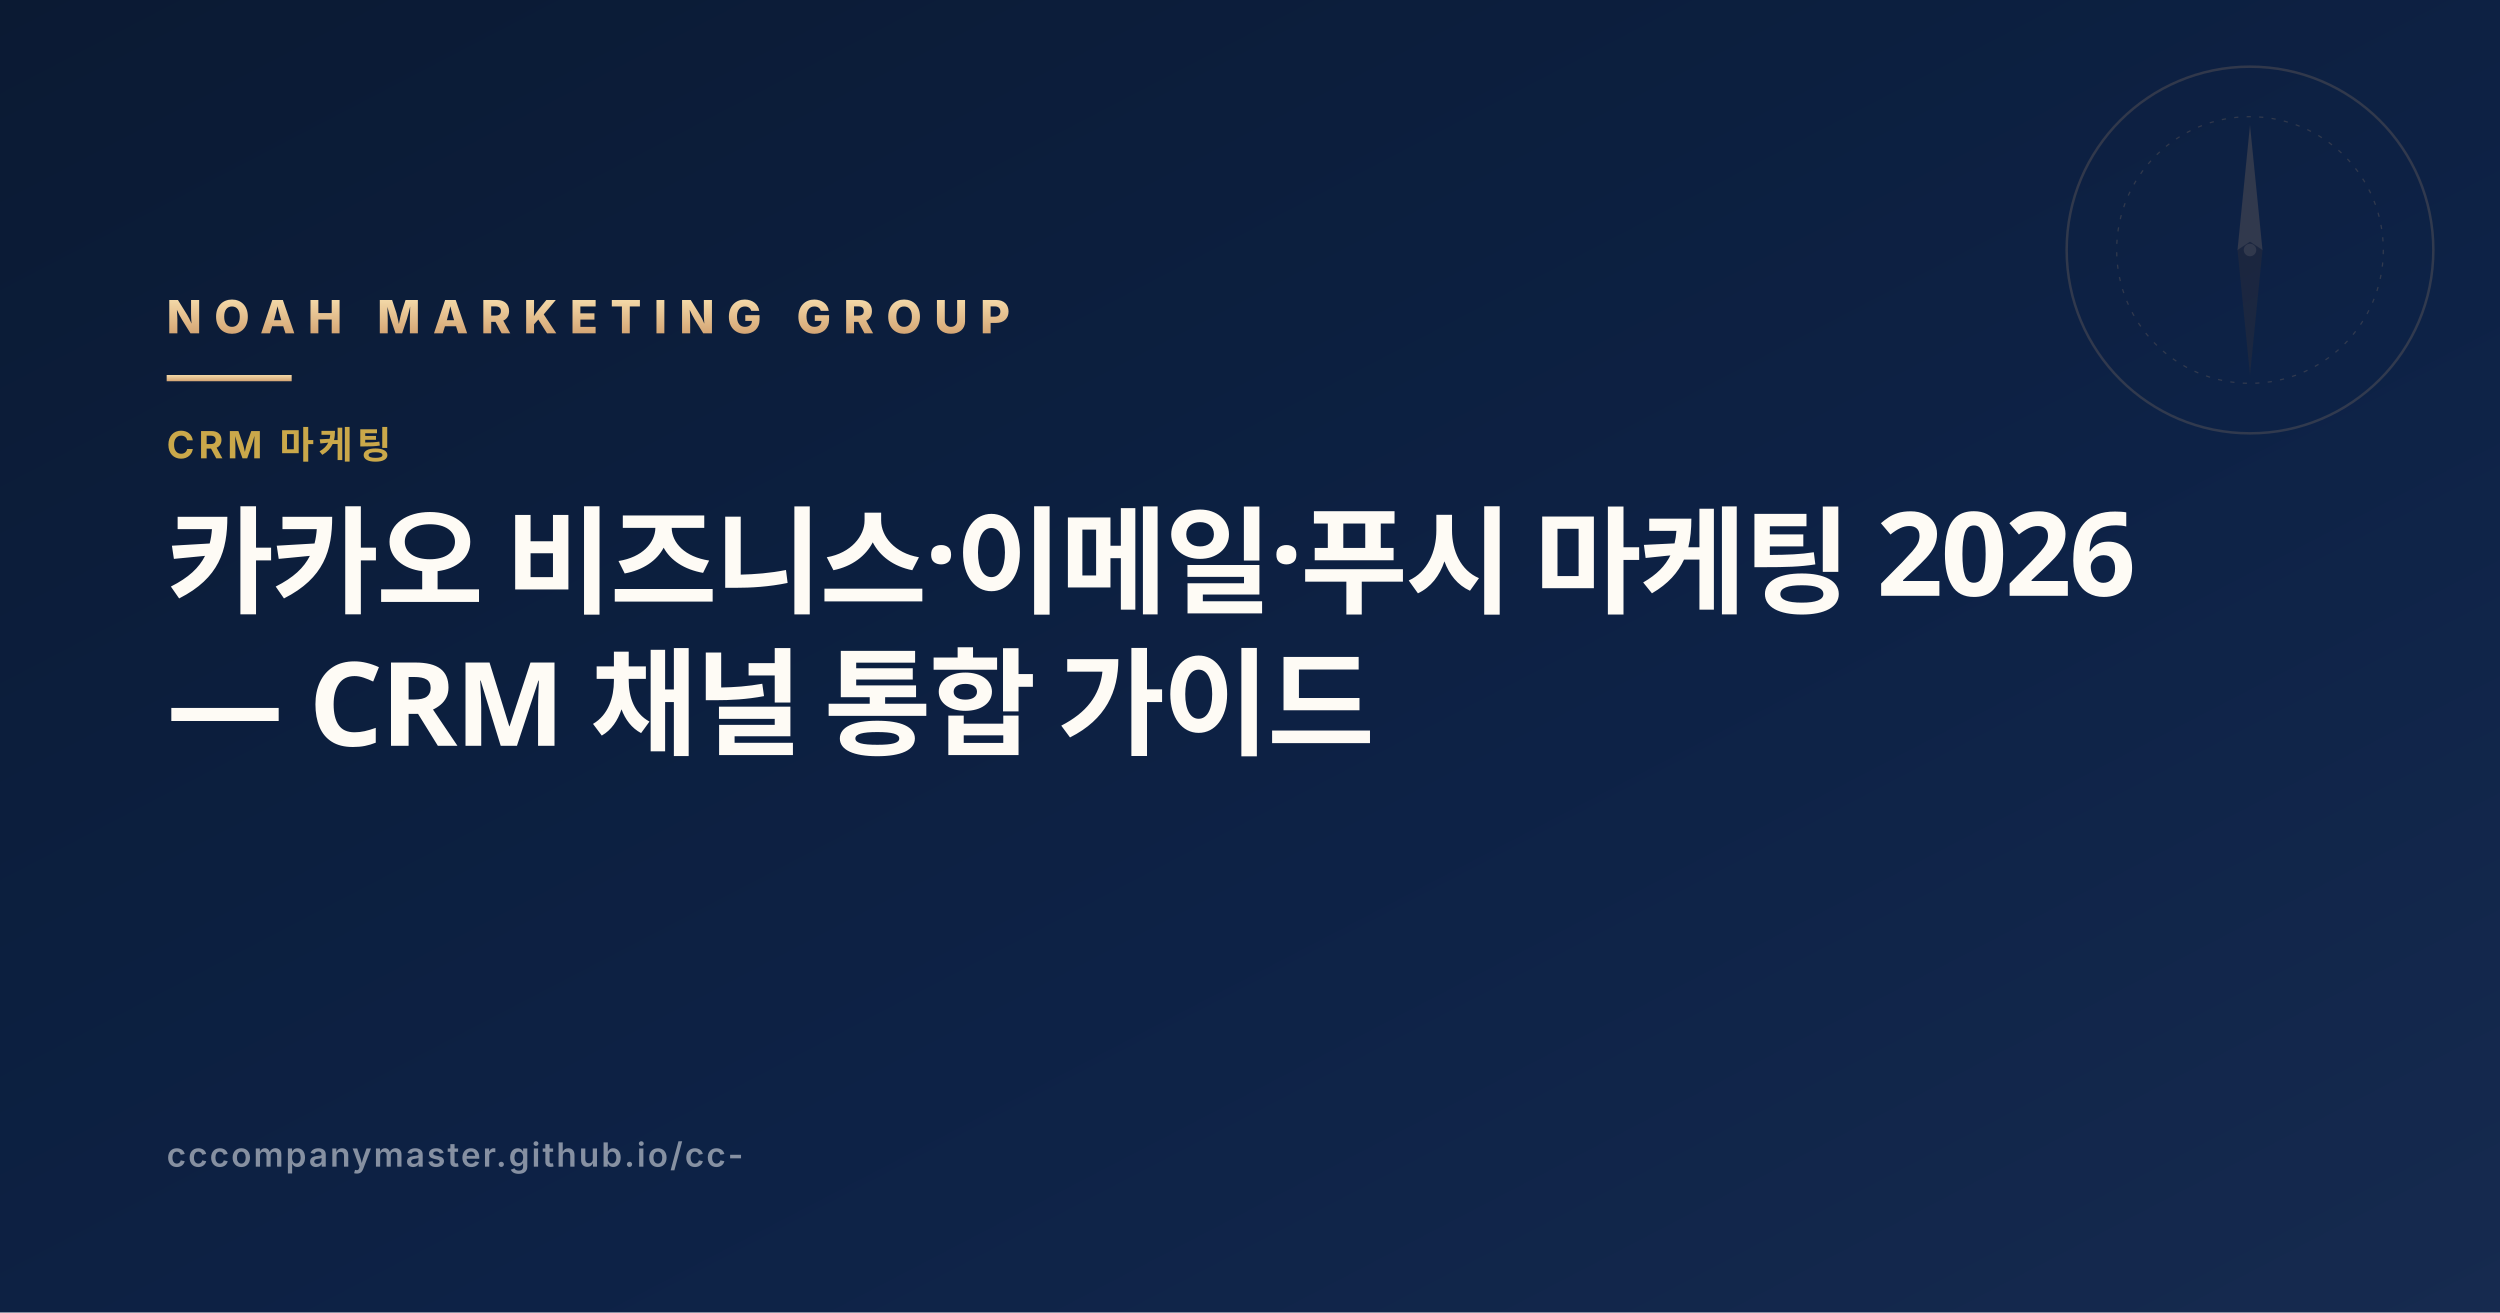
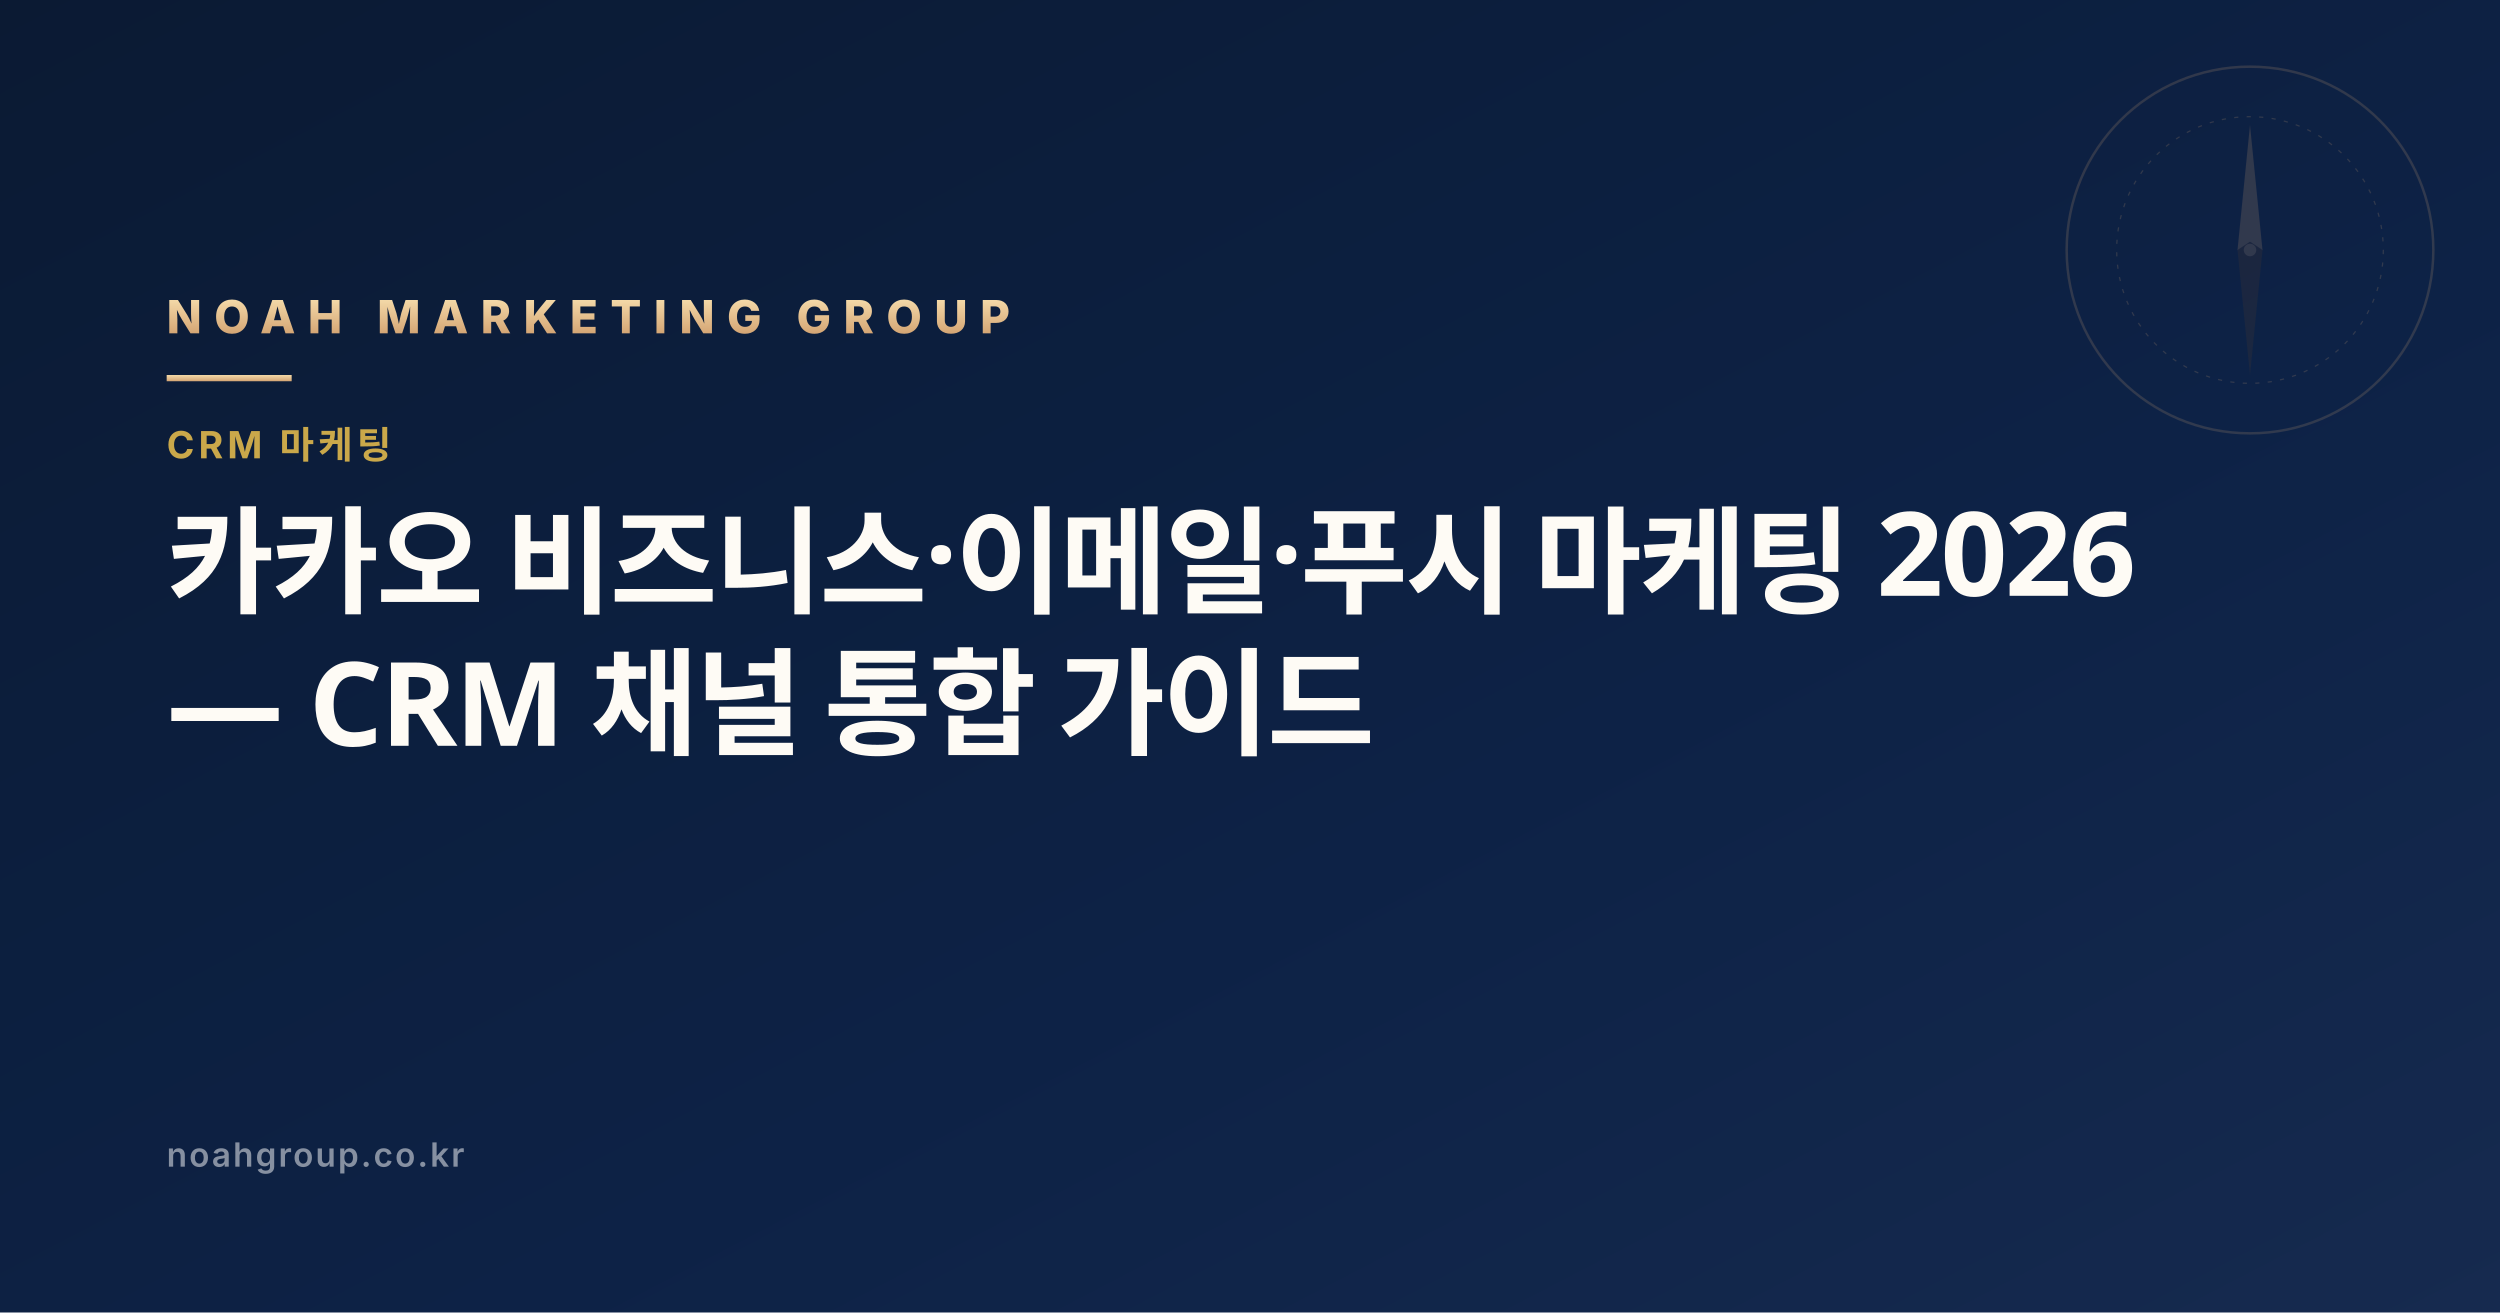
<svg xmlns="http://www.w3.org/2000/svg" viewBox="0 0 1200 630">
  <defs>
    <linearGradient id="bg" x1="0" y1="0" x2="1" y2="1">
      <stop offset="0%" stop-color="#0B1A33" />
      <stop offset="60%" stop-color="#0d2246" />
      <stop offset="100%" stop-color="#162a4f" />
    </linearGradient>
    <linearGradient id="gold" x1="0" y1="0" x2="0" y2="1">
      <stop offset="0%" stop-color="#f4d9a8" />
      <stop offset="100%" stop-color="#D4A574" />
    </linearGradient>
  </defs>
  <rect width="1200" height="630" fill="url(#bg)" />
  <g opacity="0.18">
    <circle cx="1080" cy="120" r="88" stroke="#D4A574" stroke-width="1.2" fill="none" />
    <circle cx="1080" cy="120" r="64" stroke="#D4A574" stroke-width="0.6" fill="none" stroke-dasharray="2 4" />
    <path d="M1080 60 L1086 120 L1080 124 L1074 120 Z" fill="#D4A574" />
    <path d="M1080 180 L1074 120 L1080 116 L1086 120 Z" fill="#5a3f27" />
    <circle cx="1080" cy="120" r="3" fill="#D4A574" />
  </g>
  <text x="80" y="160" font-family="'Inter',sans-serif" font-weight="800" font-size="22" fill="url(#gold)" letter-spacing="6">NOAH MARKETING GROUP</text>
  <rect x="80" y="180" width="60" height="3" fill="url(#gold)" />
  <text x="80" y="220" font-family="'Inter',sans-serif" font-weight="700" font-size="18" fill="#caa84a" letter-spacing="2">CRM 마케팅</text>
  <text x="80" y="290" font-family="'Pretendard',sans-serif" font-weight="800" font-size="56" fill="#fefbf5" letter-spacing="-1.2">카카오 비즈니스·이메일·푸시 마케팅 2026</text>
  <text x="80" y="358" font-family="'Pretendard',sans-serif" font-weight="800" font-size="56" fill="#fefbf5" letter-spacing="-1.2">— CRM 채널 통합 가이드</text>
-   <text x="80" y="560" font-family="'Inter',sans-serif" font-weight="600" font-size="16" fill="rgba(255,255,255,0.5)" letter-spacing="1">cccompanymaster.github.io/cc-</text>
+   <text x="80" y="560" font-family="'Inter',sans-serif" font-weight="600" font-size="16" fill="rgba(255,255,255,0.5)" letter-spacing="1">noahgroup.co.kr</text>
</svg>
